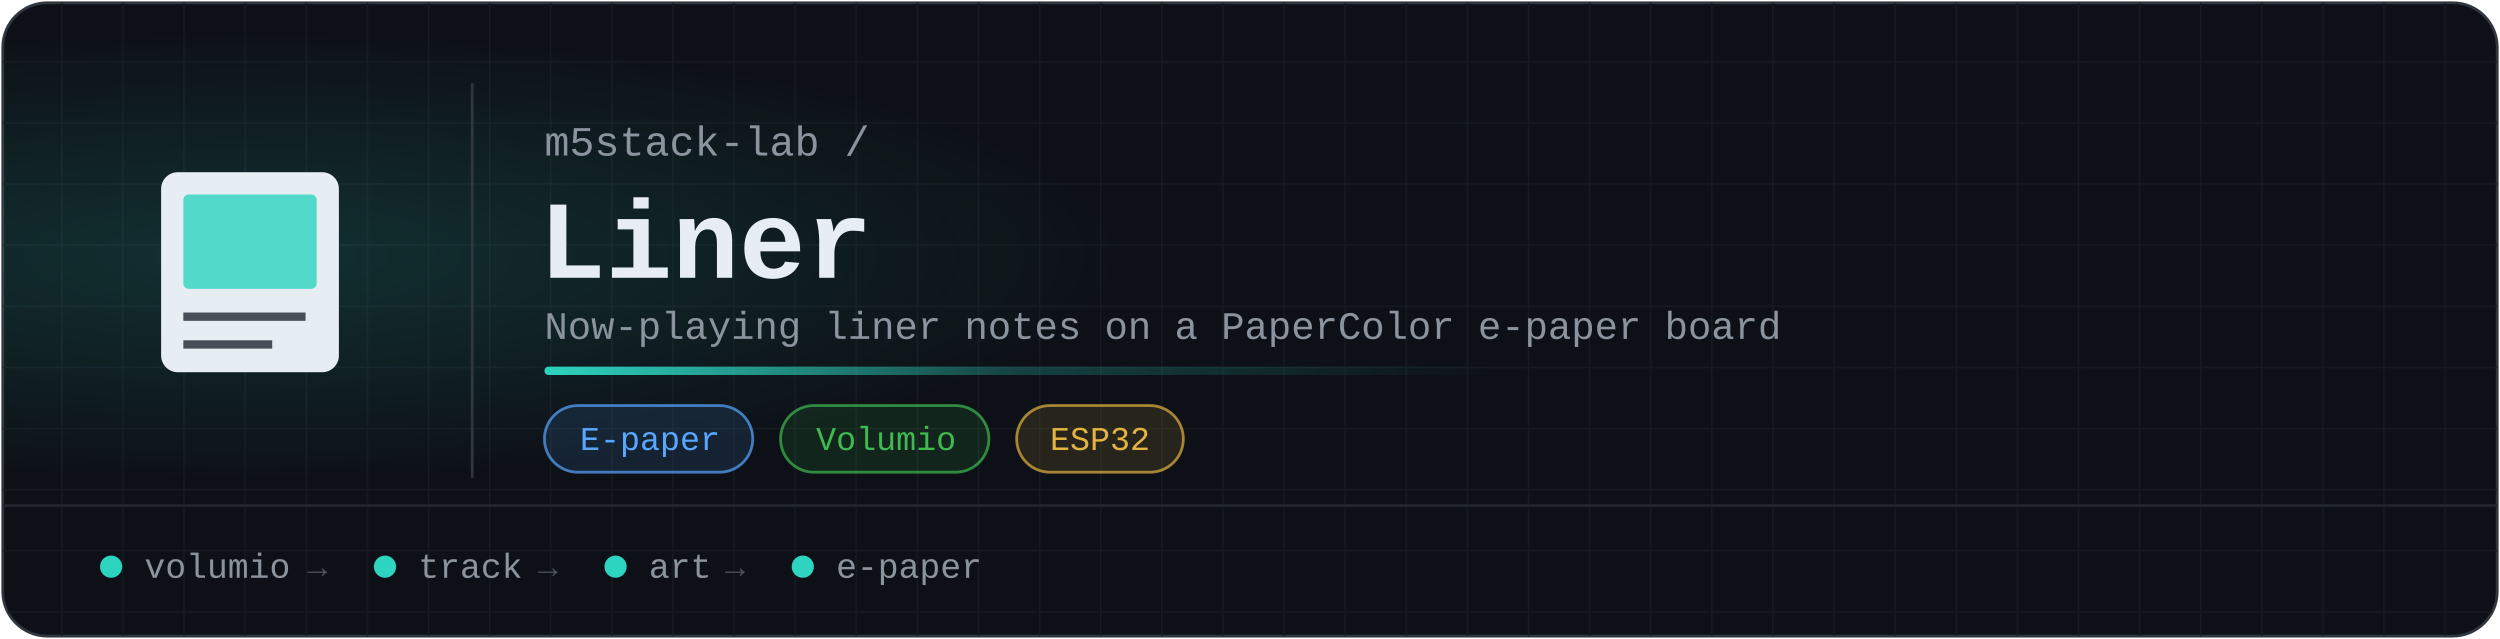
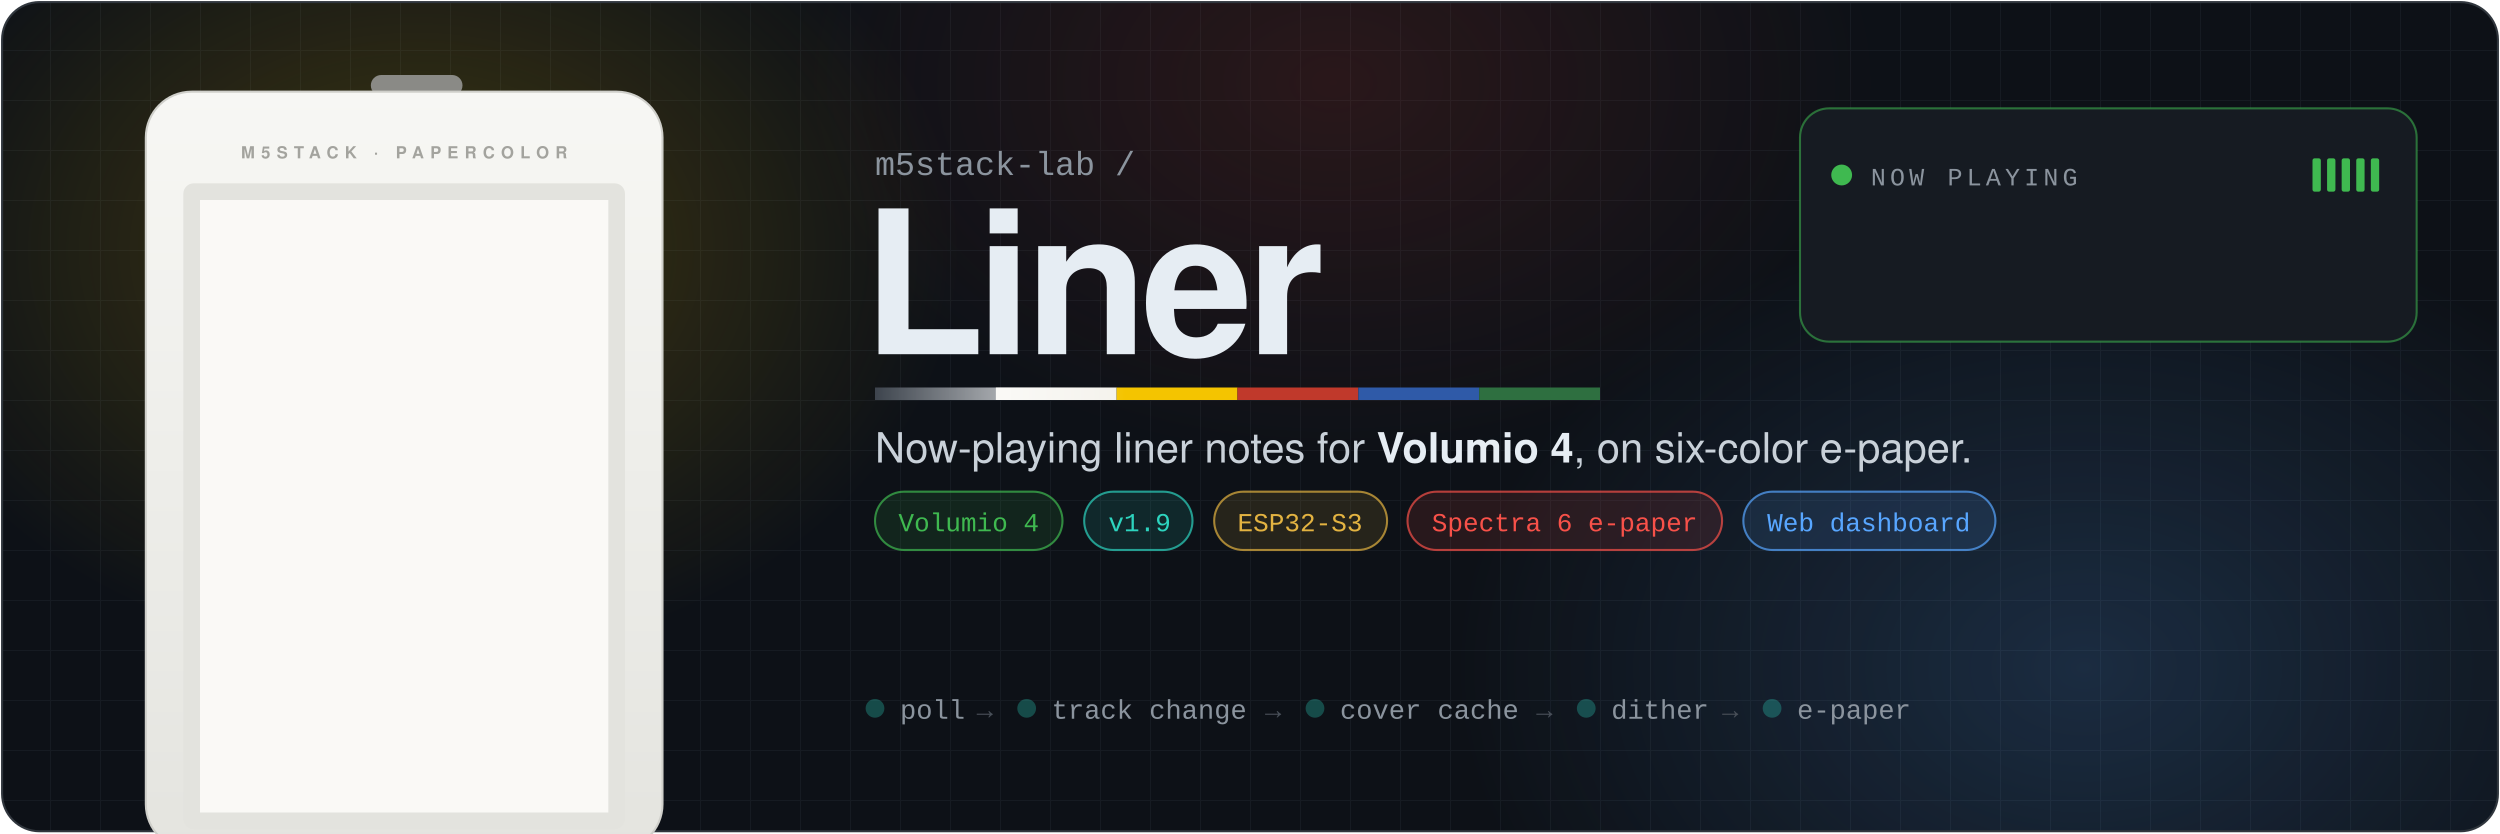
- <svg xmlns="http://www.w3.org/2000/svg" viewBox="0 0 900 230" width="900" height="230" role="img" aria-labelledby="t d">
+ <svg xmlns="http://www.w3.org/2000/svg" viewBox="0 0 1200 400" width="1200" height="400" role="img" aria-labelledby="t d">
  <defs>
-     <pattern id="g" width="22" height="22" patternUnits="userSpaceOnUse">
-       <path d="M22 0H0V22" fill="none" stroke="#161b22" />
+     <pattern id="g" width="24" height="24" patternUnits="userSpaceOnUse">
+       <path d="M24 0H0V24" fill="none" stroke="#161b22" />
    </pattern>
-     <linearGradient id="u" x1="0" x2="1">
-       <stop offset="0" stop-color="#2dd4bf" />
-       <stop offset=".5" stop-color="#2dd4bf" stop-opacity=".25" />
-       <stop offset="1" stop-color="#2dd4bf" stop-opacity="0" />
+     <radialGradient id="glowY" cx="50%" cy="50%" r="50%">
+       <stop offset="0" stop-color="#f4c400" stop-opacity=".22" />
+       <stop offset="1" stop-color="#f4c400" stop-opacity="0" />
+     </radialGradient>
+     <radialGradient id="glowB" cx="50%" cy="50%" r="50%">
+       <stop offset="0" stop-color="#58a6ff" stop-opacity=".18" />
+       <stop offset="1" stop-color="#58a6ff" stop-opacity="0" />
+     </radialGradient>
+     <radialGradient id="glowR" cx="50%" cy="50%" r="50%">
+       <stop offset="0" stop-color="#c0392b" stop-opacity=".16" />
+       <stop offset="1" stop-color="#c0392b" stop-opacity="0" />
+     </radialGradient>
+     <linearGradient id="shine" x1="0" x2="1">
+       <stop offset="0" stop-color="#fff" stop-opacity="0" />
+       <stop offset=".5" stop-color="#fff" stop-opacity=".55" />
+       <stop offset="1" stop-color="#fff" stop-opacity="0" />
    </linearGradient>
-     <radialGradient id="h" cx="10%" cy="40%" r="35%">
-       <stop offset="0" stop-color="#2dd4bf" stop-opacity=".16" />
-       <stop offset="1" stop-color="#2dd4bf" stop-opacity="0" />
-     </radialGradient>
+     <linearGradient id="dev" x1="0" x2="0" y1="0" y2="1">
+       <stop offset="0" stop-color="#f7f7f4" />
+       <stop offset="1" stop-color="#e4e4df" />
+     </linearGradient>
+     <clipPath id="frame">
+       <rect x="1" y="1" width="1198" height="398" rx="18" />
+     </clipPath>
+     <clipPath id="stripeclip">
+       <rect x="420" y="186" width="348" height="6" />
+     </clipPath>
+     <clipPath id="scr">
+       <rect x="96" y="96" width="196" height="294" />
+     </clipPath>
  </defs>
  <style>
-     text{font-family:ui-monospace,SFMono-Regular,"SF Mono",Menlo,Consolas,"Liberation Mono",monospace}
-     .pulse{animation:pulse 2.4s ease-in-out infinite}.d1{animation-delay:.4s}.d2{animation-delay:.8s}
-     @keyframes pulse{0%,100%{opacity:.45}50%{opacity:1}}
-     .step{animation:step 3s ease-in-out infinite}@keyframes step{0%,100%{opacity:.3}20%{opacity:1}}
-     .blink{animation:blink 1s steps(1) infinite}@keyframes blink{50%{opacity:0}}
-     .flash{animation:flash 3.2s ease-in-out infinite}@keyframes flash{0%,40%,100%{opacity:1}45%{opacity:.2}50%{opacity:1}55%{opacity:.3}}
-     .eq{transform-box:fill-box;transform-origin:bottom;animation:eq 1.4s ease-in-out infinite}.e1{animation-delay:-.4s}.e2{animation-delay:-.8s}
-     @keyframes eq{0%,100%{transform:scaleY(.35)}50%{transform:scaleY(1)}}
-     .dash{animation:dash 1s linear infinite}@keyframes dash{to{stroke-dashoffset:-14}}
-     .shim{animation:shim 4s ease-in-out infinite}@keyframes shim{0%,100%{opacity:.55}50%{opacity:1}}
-     @media (prefers-reduced-motion:reduce){*{animation:none!important}}
-   </style>
-   <rect x="1" y="1" width="898" height="228" rx="16" fill="#0d1117" stroke="#30363d" />
-   <rect x="1" y="1" width="898" height="228" rx="16" fill="url(#g)" />
-   <rect x="1" y="1" width="898" height="228" rx="16" fill="url(#h)" />
-   <g transform="translate(90 98)">
-     <rect x="-32" y="-36" width="64" height="72" rx="6" fill="#e6edf3" />
-     <rect x="-24" y="-28" width="48" height="34" rx="2" fill="#2dd4bf" opacity=".8" />
-     <g stroke="#484f58" stroke-width="3">
-       <line x1="-24" y1="16" x2="20" y2="16" />
-       <line x1="-24" y1="26" x2="8" y2="26" />
+ .drift1{animation:d1 18s ease-in-out infinite alternate}@keyframes d1{to{transform:translate(120px,40px)}}
+ .drift2{animation:d2 22s ease-in-out infinite alternate}@keyframes d2{to{transform:translate(-140px,-30px)}}
+ .drift3{animation:d3 26s ease-in-out infinite alternate}@keyframes d3{to{transform:translate(80px,-50px)}}
+ .shine{animation:sh 4.5s ease-in-out infinite}@keyframes sh{0%{transform:translateX(-140px)}60%,100%{transform:translateX(420px)}}
+ .step{animation:st 2.5s ease-in-out infinite;opacity:.3}@keyframes st{0%,100%{opacity:.3}20%{opacity:1}}
+ .eq{transform-box:fill-box;transform-origin:bottom;animation:eq 1.1s ease-in-out infinite}@keyframes eq{0%,100%{transform:scaleY(.3)}50%{transform:scaleY(1)}}
+ .live{animation:lv 1.6s ease-in-out infinite}@keyframes lv{50%{opacity:.35}}
+ .float{animation:fl 6s ease-in-out infinite}@keyframes fl{50%{transform:translateY(-6px)}}
+ @media (prefers-reduced-motion:reduce){*{animation:none!important}}
+ </style>
+   <g clip-path="url(#frame)">
+     <rect width="1200" height="400" fill="#0d1117" />
+     <rect width="1200" height="400" fill="url(#g)" />
+     <ellipse class="drift1" cx="200" cy="120" rx="260" ry="200" fill="url(#glowY)" />
+     <ellipse class="drift2" cx="1000" cy="320" rx="300" ry="220" fill="url(#glowB)" />
+     <ellipse class="drift3" cx="640" cy="40" rx="260" ry="180" fill="url(#glowR)" />
+   </g>
+   <rect x="1" y="1" width="1198" height="398" rx="18" fill="none" stroke="#30363d" />
+   <g class="float">
+     <rect x="178" y="36" width="44" height="10" rx="5" fill="#8a8a86" />
+     <rect x="70" y="44" width="248" height="364" rx="22" fill="url(#dev)" stroke="#cfcfca" />
+     <text x="194" y="76" text-anchor="middle" font-family="-apple-system,BlinkMacSystemFont,'Segoe UI',Helvetica,Arial,sans-serif" font-size="8" letter-spacing="3" font-weight="600" fill="#a3a39e">M5STACK · PAPERCOLOR</text>
+     <rect x="88" y="88" width="212" height="310" rx="5" fill="#e3e3de" />
+     <rect x="96" y="96" width="196" height="294" fill="#faf9f6" />
+     <g clip-path="url(#scr)">
+       <g opacity="0">
+         <animate attributeName="opacity" dur="15.0s" repeatCount="indefinite" calcMode="discrete" keyTimes="0;0.333;1" values="1;0;0" />
+         <rect x="96" y="96" width="196" height="294" fill="#faf9f6" />
+         <g>
+           <clipPath id="bc0">
+             <rect x="96" y="96" width="196" height="196" />
+           </clipPath>
+           <g clip-path="url(#bc0)">
+             <rect x="96" y="96" width="196" height="196" fill="#1b3a6b" />
+             <circle cx="233.2" cy="154.8" r="33.32" fill="#f4c400" />
+             <circle cx="233.2" cy="154.8" r="19.6" fill="#c0392b" />
+             <g fill="#f4f2ec">
+               <rect x="115.6" y="119.52" width="3.92" height="27.44" />
+               <rect x="125.4" y="111.68" width="3.92" height="43.12" />
+               <rect x="135.2" y="123.44" width="3.92" height="19.6" />
+               <rect x="145.0" y="107.76" width="3.92" height="50.96" />
+               <rect x="154.8" y="119.52" width="3.92" height="27.44" />
+             </g>
+             <path d="M96 209.68 q24.5 -15.68 49.0 0 t49.0 0 t49.0 0 t49.0 0 v82.32 h-196.0z" fill="#2e6f40" />
+             <path d="M96 229.28 q24.5 -15.68 49.0 0 t49.0 0 t49.0 0 t49.0 0 v62.72 h-196.0z" fill="#f4f2ec" />
+             <path d="M96 246.92 q24.5 -15.68 49.0 0 t49.0 0 t49.0 0 t49.0 0 v45.08 h-196.0z" fill="#1b3a6b" />
+             <path d="M96 268.48 q24.5 -11.76 49.0 0 t49.0 0 t49.0 0 t49.0 0 v23.52 h-196.0z" fill="#1a1a1a" />
+           </g>
+         </g>
+         <text x="106" y="320" font-family="-apple-system,BlinkMacSystemFont,'Segoe UI',Helvetica,Arial,sans-serif" font-size="15" font-weight="700" fill="#1a1a1a">Glass Harbor</text>
+         <text x="106" y="339" font-family="-apple-system,BlinkMacSystemFont,'Segoe UI',Helvetica,Arial,sans-serif" font-size="11" fill="#1a1a1a">Northern Relay</text>
+         <text x="106" y="354" font-family="-apple-system,BlinkMacSystemFont,'Segoe UI',Helvetica,Arial,sans-serif" font-size="9" fill="#444">Low Tide Signals</text>
+         <text x="106" y="374" font-family="-apple-system,BlinkMacSystemFont,'Segoe UI',Helvetica,Arial,sans-serif" font-size="10" font-weight="700" fill="#1a1a1a">TIDAL 48 kHz/24 bit</text>
+       </g>
+       <g opacity="0">
+         <animate attributeName="opacity" dur="15.0s" repeatCount="indefinite" calcMode="discrete" keyTimes="0;0.4;0.667;1" values="0;1;0;0" />
+         <rect x="96" y="96" width="196" height="294" fill="#faf9f6" />
+         <g>
+           <clipPath id="bc1">
+             <rect x="96" y="96" width="196" height="196" />
+           </clipPath>
+           <g clip-path="url(#bc1)">
+             <rect x="96" y="96" width="196" height="196" fill="#f4f2ec" />
+             <polygon points="96,292 194.0,96 292,96 292,292" fill="#f4c400" />
+             <polygon points="96,292 96,170.48 194.0,96 96,96" fill="#2e6f40" />
+             <circle cx="217.52" cy="174.4" r="54.88" fill="#c0392b" />
+             <polygon points="96,292 292,292 292,213.6 178.32,292" fill="#1b3a6b" />
+             <rect x="111.68" y="260.64" width="58.8" height="5.88" fill="#1a1a1a" />
+           </g>
+         </g>
+         <text x="106" y="320" font-family="-apple-system,BlinkMacSystemFont,'Segoe UI',Helvetica,Arial,sans-serif" font-size="15" font-weight="700" fill="#1a1a1a">Midnight Static</text>
+         <text x="106" y="339" font-family="-apple-system,BlinkMacSystemFont,'Segoe UI',Helvetica,Arial,sans-serif" font-size="11" fill="#1a1a1a">The Wavelengths</text>
+         <text x="106" y="354" font-family="-apple-system,BlinkMacSystemFont,'Segoe UI',Helvetica,Arial,sans-serif" font-size="9" fill="#444">Liner Notes</text>
+         <text x="106" y="374" font-family="-apple-system,BlinkMacSystemFont,'Segoe UI',Helvetica,Arial,sans-serif" font-size="10" font-weight="700" fill="#1a1a1a">TIDAL 48 kHz/24 bit</text>
+       </g>
+       <g opacity="0">
+         <animate attributeName="opacity" dur="15.0s" repeatCount="indefinite" calcMode="discrete" keyTimes="0;0.733;1" values="0;1;1" />
+         <rect x="96" y="96" width="196" height="294" fill="#faf9f6" />
+         <g>
+           <clipPath id="bc2">
+             <rect x="96" y="96" width="196" height="196" />
+           </clipPath>
+           <g clip-path="url(#bc2)">
+             <rect x="96" y="96" width="196" height="196" fill="#1a1a1a" />
+             <rect x="96" y="96.0" width="196" height="13.72" fill="#c0392b" />
+             <rect x="96" y="123.44" width="196" height="13.72" fill="#f4c400" />
+             <rect x="96" y="150.88" width="196" height="13.72" fill="#2e6f40" />
+             <rect x="96" y="178.32" width="196" height="13.72" fill="#1b3a6b" />
+             <rect x="96" y="205.76" width="196" height="13.72" fill="#c0392b" />
+             <rect x="96" y="233.2" width="196" height="13.72" fill="#f4c400" />
+             <rect x="96" y="260.64" width="196" height="13.72" fill="#2e6f40" />
+             <rect x="96" y="288.08" width="196" height="13.72" fill="#1b3a6b" />
+             <circle cx="194.0" cy="194.0" r="58.8" fill="#f4f2ec" />
+             <circle cx="213.6" cy="182.24" r="50.96" fill="#1a1a1a" />
+           </g>
+         </g>
+         <text x="106" y="320" font-family="-apple-system,BlinkMacSystemFont,'Segoe UI',Helvetica,Arial,sans-serif" font-size="15" font-weight="700" fill="#1a1a1a">Paper Moon</text>
+         <text x="106" y="339" font-family="-apple-system,BlinkMacSystemFont,'Segoe UI',Helvetica,Arial,sans-serif" font-size="11" fill="#1a1a1a">Hollow Coast</text>
+         <text x="106" y="354" font-family="-apple-system,BlinkMacSystemFont,'Segoe UI',Helvetica,Arial,sans-serif" font-size="9" fill="#444">Night Swim</text>
+         <text x="106" y="374" font-family="-apple-system,BlinkMacSystemFont,'Segoe UI',Helvetica,Arial,sans-serif" font-size="10" font-weight="700" fill="#1a1a1a">TIDAL 48 kHz/24 bit</text>
+       </g>
+       <rect x="96" y="96" width="196" height="294" fill="#1a1a1a" opacity="0">
+         <animate attributeName="opacity" dur="15.0s" repeatCount="indefinite" calcMode="discrete" keyTimes="0;0.333;0.353;1" values="0;1;0;0" />
+       </rect>
+       <rect x="96" y="96" width="196" height="294" fill="#f4f2ec" opacity="0">
+         <animate attributeName="opacity" dur="15.0s" repeatCount="indefinite" calcMode="discrete" keyTimes="0;0.353;0.37;1" values="0;1;0;0" />
+       </rect>
+       <rect x="96" y="96" width="196" height="294" fill="#f4c400" opacity="0">
+         <animate attributeName="opacity" dur="15.0s" repeatCount="indefinite" calcMode="discrete" keyTimes="0;0.37;0.38;1" values="0;1;0;0" />
+       </rect>
+       <rect x="96" y="96" width="196" height="294" fill="#c0392b" opacity="0">
+         <animate attributeName="opacity" dur="15.0s" repeatCount="indefinite" calcMode="discrete" keyTimes="0;0.38;0.388;1" values="0;1;0;0" />
+       </rect>
+       <rect x="96" y="96" width="196" height="294" fill="#1a1a1a" opacity="0">
+         <animate attributeName="opacity" dur="15.0s" repeatCount="indefinite" calcMode="discrete" keyTimes="0;0.388;0.4;1" values="0;1;0;0" />
+       </rect>
+       <rect x="96" y="96" width="196" height="294" fill="#f4f2ec" opacity="0">
+         <animate attributeName="opacity" dur="15.0s" repeatCount="indefinite" calcMode="discrete" keyTimes="0;0.4;0.41;1" values="0;1;0;0" />
+       </rect>
+       <rect x="96" y="96" width="196" height="294" fill="#1a1a1a" opacity="0">
+         <animate attributeName="opacity" dur="15.0s" repeatCount="indefinite" calcMode="discrete" keyTimes="0;0.667;0.687;1" values="0;1;0;0" />
+       </rect>
+       <rect x="96" y="96" width="196" height="294" fill="#f4f2ec" opacity="0">
+         <animate attributeName="opacity" dur="15.0s" repeatCount="indefinite" calcMode="discrete" keyTimes="0;0.687;0.703;1" values="0;1;0;0" />
+       </rect>
+       <rect x="96" y="96" width="196" height="294" fill="#f4c400" opacity="0">
+         <animate attributeName="opacity" dur="15.0s" repeatCount="indefinite" calcMode="discrete" keyTimes="0;0.703;0.713;1" values="0;1;0;0" />
+       </rect>
+       <rect x="96" y="96" width="196" height="294" fill="#c0392b" opacity="0">
+         <animate attributeName="opacity" dur="15.0s" repeatCount="indefinite" calcMode="discrete" keyTimes="0;0.713;0.721;1" values="0;1;0;0" />
+       </rect>
+       <rect x="96" y="96" width="196" height="294" fill="#1a1a1a" opacity="0">
+         <animate attributeName="opacity" dur="15.0s" repeatCount="indefinite" calcMode="discrete" keyTimes="0;0.721;0.733;1" values="0;1;0;0" />
+       </rect>
+       <rect x="96" y="96" width="196" height="294" fill="#f4f2ec" opacity="0">
+         <animate attributeName="opacity" dur="15.0s" repeatCount="indefinite" calcMode="discrete" keyTimes="0;0.733;0.743;1" values="0;1;0;0" />
+       </rect>
    </g>
  </g>
-   <line x1="170" y1="30" x2="170" y2="172" stroke="#30363d" />
-   <text x="196" y="56" font-size="15" fill="#8b949e">m5stack-lab /</text>
-   <text x="194" y="100" font-size="40" font-weight="700" fill="#e6edf3">Liner</text>
-   <text x="196" y="122" font-size="14" fill="#8b949e">Now-playing liner notes on a PaperColor e-paper board</text>
-   <rect class="shim" x="196" y="132" width="340" height="3" rx="1.5" fill="url(#u)" />
-   <rect x="196" y="146" width="75" height="24" rx="12" fill="#58a6ff" fill-opacity=".12" stroke="#58a6ff" stroke-opacity=".7" />
-   <text x="234" y="162" text-anchor="middle" font-size="12" fill="#58a6ff">E-paper</text>
-   <rect x="281" y="146" width="75" height="24" rx="12" fill="#3fb950" fill-opacity=".12" stroke="#3fb950" stroke-opacity=".7" />
-   <text x="319" y="162" text-anchor="middle" font-size="12" fill="#3fb950">Volumio</text>
-   <rect x="366" y="146" width="60" height="24" rx="12" fill="#e3b341" fill-opacity=".12" stroke="#e3b341" stroke-opacity=".7" />
-   <text x="396" y="162" text-anchor="middle" font-size="12" fill="#e3b341">ESP32</text>
-   <line x1="1" y1="182" x2="899" y2="182" stroke="#21262d" />
-   <circle class="step" style="animation-delay:0.0s" cx="40" cy="204" r="4" fill="#2dd4bf" />
-   <text x="52" y="208" font-size="12.5" fill="#8b949e">volumio</text>
-   <text x="110.6" y="208" font-size="12" fill="#484f58">→</text>
-   <circle class="step" style="animation-delay:0.6s" cx="138.6" cy="204" r="4" fill="#2dd4bf" />
-   <text x="150.6" y="208" font-size="12.5" fill="#8b949e">track</text>
-   <text x="193.6" y="208" font-size="12" fill="#484f58">→</text>
-   <circle class="step" style="animation-delay:1.2s" cx="221.6" cy="204" r="4" fill="#2dd4bf" />
-   <text x="233.6" y="208" font-size="12.5" fill="#8b949e">art</text>
-   <text x="261.0" y="208" font-size="12" fill="#484f58">→</text>
-   <circle class="step" style="animation-delay:1.8s" cx="289.0" cy="204" r="4" fill="#2dd4bf" />
-   <text x="301.0" y="208" font-size="12.5" fill="#8b949e">e-paper</text>
+   <text x="420" y="84" font-family="ui-monospace,SFMono-Regular,'SF Mono',Menlo,Consolas,'Liberation Mono',monospace" font-size="16" fill="#8b949e">m5stack-lab /</text>
+   <text x="414" y="170" font-family="-apple-system,BlinkMacSystemFont,'Segoe UI',Helvetica,Arial,sans-serif" font-size="96" font-weight="800" letter-spacing="-3" fill="#e6edf3">Liner</text>
+   <rect x="420" y="186" width="58" height="6" fill="#3d444d" />
+   <rect x="478" y="186" width="58" height="6" fill="#f4f2ec" />
+   <rect x="536" y="186" width="58" height="6" fill="#f4c400" />
+   <rect x="594" y="186" width="58" height="6" fill="#c0392b" />
+   <rect x="652" y="186" width="58" height="6" fill="#2f5aa8" />
+   <rect x="710" y="186" width="58" height="6" fill="#2e6f40" />
+   <g clip-path="url(#stripeclip)">
+     <rect class="shine" x="420" y="186" width="120" height="6" fill="url(#shine)" />
+   </g>
+   <text x="420" y="222" font-family="-apple-system,BlinkMacSystemFont,'Segoe UI',Helvetica,Arial,sans-serif" font-size="20" fill="#c9d1d9">Now-playing liner notes for <tspan font-weight="700" fill="#e6edf3">Volumio 4</tspan>, on six-color e-paper.</text>
+   <rect x="420" y="236" width="90" height="28" rx="14" fill="#3fb950" fill-opacity=".12" stroke="#3fb950" stroke-opacity=".7" />
+   <text x="465" y="255" text-anchor="middle" font-family="ui-monospace,SFMono-Regular,'SF Mono',Menlo,Consolas,'Liberation Mono',monospace" font-size="12.5" fill="#3fb950">Volumio 4</text>
+   <rect x="520.4" y="236" width="52" height="28" rx="14" fill="#2dd4bf" fill-opacity=".12" stroke="#2dd4bf" stroke-opacity=".7" />
+   <text x="547" y="255" text-anchor="middle" font-family="ui-monospace,SFMono-Regular,'SF Mono',Menlo,Consolas,'Liberation Mono',monospace" font-size="12.5" fill="#2dd4bf">v1.9</text>
+   <rect x="582.8" y="236" width="83" height="28" rx="14" fill="#e3b341" fill-opacity=".12" stroke="#e3b341" stroke-opacity=".7" />
+   <text x="624" y="255" text-anchor="middle" font-family="ui-monospace,SFMono-Regular,'SF Mono',Menlo,Consolas,'Liberation Mono',monospace" font-size="12.5" fill="#e3b341">ESP32-S3</text>
+   <rect x="675.6" y="236" width="151" height="28" rx="14" fill="#f85149" fill-opacity=".12" stroke="#f85149" stroke-opacity=".7" />
+   <text x="751" y="255" text-anchor="middle" font-family="ui-monospace,SFMono-Regular,'SF Mono',Menlo,Consolas,'Liberation Mono',monospace" font-size="12.5" fill="#f85149">Spectra 6 e-paper</text>
+   <rect x="836.8" y="236" width="121" height="28" rx="14" fill="#58a6ff" fill-opacity=".12" stroke="#58a6ff" stroke-opacity=".7" />
+   <text x="897" y="255" text-anchor="middle" font-family="ui-monospace,SFMono-Regular,'SF Mono',Menlo,Consolas,'Liberation Mono',monospace" font-size="12.5" fill="#58a6ff">Web dashboard</text>
+   <circle class="step" style="animation-delay:0.0s" cx="420" cy="340" r="4.5" fill="#2dd4bf" />
+   <text x="432" y="345" font-family="ui-monospace,SFMono-Regular,'SF Mono',Menlo,Consolas,'Liberation Mono',monospace" font-size="13" fill="#8b949e">poll</text>
+   <text x="468.8" y="345" font-family="ui-monospace,SFMono-Regular,'SF Mono',Menlo,Consolas,'Liberation Mono',monospace" font-size="13" fill="#484f58">→</text>
+   <circle class="step" style="animation-delay:0.5s" cx="492.8" cy="340" r="4.5" fill="#2dd4bf" />
+   <text x="504.8" y="345" font-family="ui-monospace,SFMono-Regular,'SF Mono',Menlo,Consolas,'Liberation Mono',monospace" font-size="13" fill="#8b949e">track change</text>
+   <text x="607.2" y="345" font-family="ui-monospace,SFMono-Regular,'SF Mono',Menlo,Consolas,'Liberation Mono',monospace" font-size="13" fill="#484f58">→</text>
+   <circle class="step" style="animation-delay:1.0s" cx="631.2" cy="340" r="4.5" fill="#2dd4bf" />
+   <text x="643.2" y="345" font-family="ui-monospace,SFMono-Regular,'SF Mono',Menlo,Consolas,'Liberation Mono',monospace" font-size="13" fill="#8b949e">cover cache</text>
+   <text x="737.4" y="345" font-family="ui-monospace,SFMono-Regular,'SF Mono',Menlo,Consolas,'Liberation Mono',monospace" font-size="13" fill="#484f58">→</text>
+   <circle class="step" style="animation-delay:1.5s" cx="761.4" cy="340" r="4.5" fill="#2dd4bf" />
+   <text x="773.4" y="345" font-family="ui-monospace,SFMono-Regular,'SF Mono',Menlo,Consolas,'Liberation Mono',monospace" font-size="13" fill="#8b949e">dither</text>
+   <text x="826.6" y="345" font-family="ui-monospace,SFMono-Regular,'SF Mono',Menlo,Consolas,'Liberation Mono',monospace" font-size="13" fill="#484f58">→</text>
+   <circle class="step" style="animation-delay:2.0s" cx="850.6" cy="340" r="4.5" fill="#2dd4bf" />
+   <text x="862.6" y="345" font-family="ui-monospace,SFMono-Regular,'SF Mono',Menlo,Consolas,'Liberation Mono',monospace" font-size="13" fill="#8b949e">e-paper</text>
+   <rect x="864" y="52" width="296" height="112" rx="14" fill="#161b22" stroke="#3fb950" stroke-opacity=".55" />
+   <circle class="live" cx="884" cy="84" r="5" fill="#3fb950" />
+   <text x="898" y="89" font-family="ui-monospace,SFMono-Regular,'SF Mono',Menlo,Consolas,'Liberation Mono',monospace" font-size="12" letter-spacing="2" fill="#8b949e">NOW PLAYING</text>
+   <rect class="eq" style="animation-delay:0.00s" x="1110" y="76" width="4" height="16" rx="1" fill="#3fb950" />
+   <rect class="eq" style="animation-delay:-0.27s" x="1117" y="76" width="4" height="16" rx="1" fill="#3fb950" />
+   <rect class="eq" style="animation-delay:-0.54s" x="1124" y="76" width="4" height="16" rx="1" fill="#3fb950" />
+   <rect class="eq" style="animation-delay:-0.81s" x="1131" y="76" width="4" height="16" rx="1" fill="#3fb950" />
+   <rect class="eq" style="animation-delay:-1.08s" x="1138" y="76" width="4" height="16" rx="1" fill="#3fb950" />
+   <g opacity="0">
+     <animate attributeName="opacity" dur="15.0s" repeatCount="indefinite" calcMode="discrete" keyTimes="0;0.333;1" values="1;0;0" />
+     <text x="884" y="126" font-family="-apple-system,BlinkMacSystemFont,'Segoe UI',Helvetica,Arial,sans-serif" font-size="20" font-weight="700" fill="#e6edf3">Glass Harbor</text>
+     <text x="884" y="148" font-family="-apple-system,BlinkMacSystemFont,'Segoe UI',Helvetica,Arial,sans-serif" font-size="13" fill="#8b949e">Northern Relay — Low Tide Signals</text>
+   </g>
+   <g opacity="0">
+     <animate attributeName="opacity" dur="15.0s" repeatCount="indefinite" calcMode="discrete" keyTimes="0;0.333;0.667;1" values="0;1;0;0" />
+     <text x="884" y="126" font-family="-apple-system,BlinkMacSystemFont,'Segoe UI',Helvetica,Arial,sans-serif" font-size="20" font-weight="700" fill="#e6edf3">Midnight Static</text>
+     <text x="884" y="148" font-family="-apple-system,BlinkMacSystemFont,'Segoe UI',Helvetica,Arial,sans-serif" font-size="13" fill="#8b949e">The Wavelengths — Liner Notes</text>
+   </g>
+   <g opacity="0">
+     <animate attributeName="opacity" dur="15.0s" repeatCount="indefinite" calcMode="discrete" keyTimes="0;0.667;1" values="0;1;1" />
+     <text x="884" y="126" font-family="-apple-system,BlinkMacSystemFont,'Segoe UI',Helvetica,Arial,sans-serif" font-size="20" font-weight="700" fill="#e6edf3">Paper Moon</text>
+     <text x="884" y="148" font-family="-apple-system,BlinkMacSystemFont,'Segoe UI',Helvetica,Arial,sans-serif" font-size="13" fill="#8b949e">Hollow Coast — Night Swim</text>
+   </g>
</svg>
